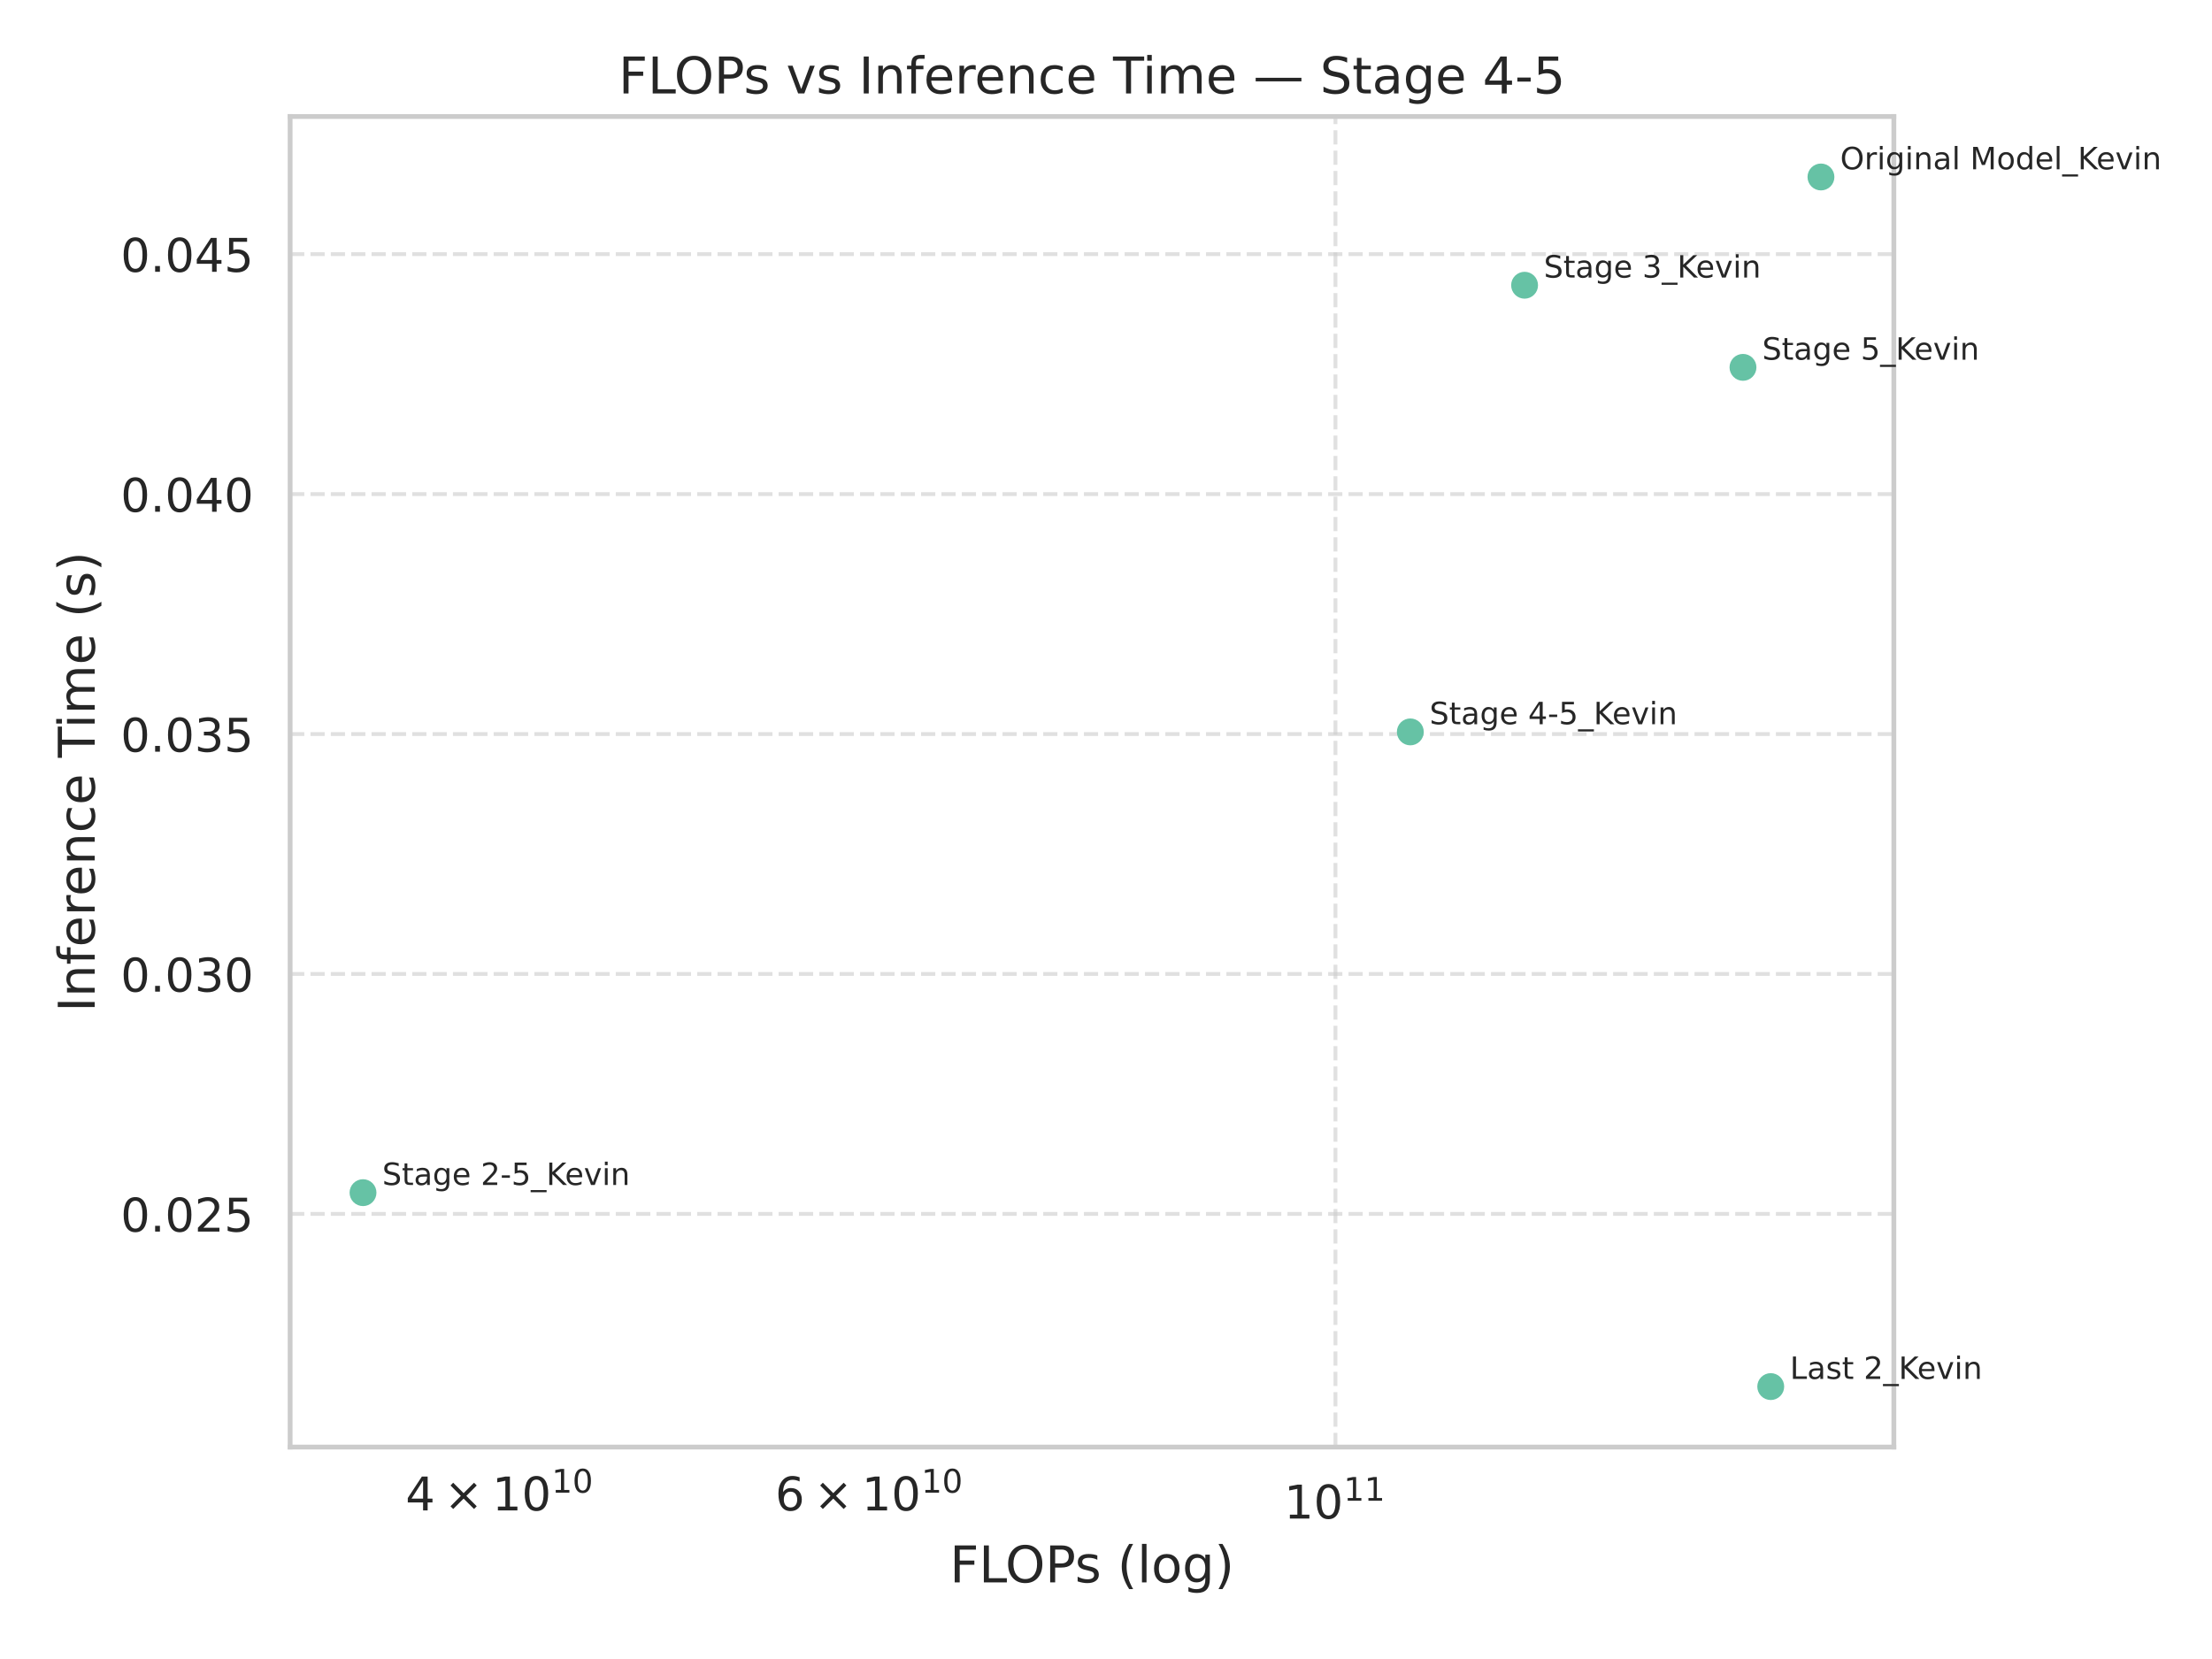
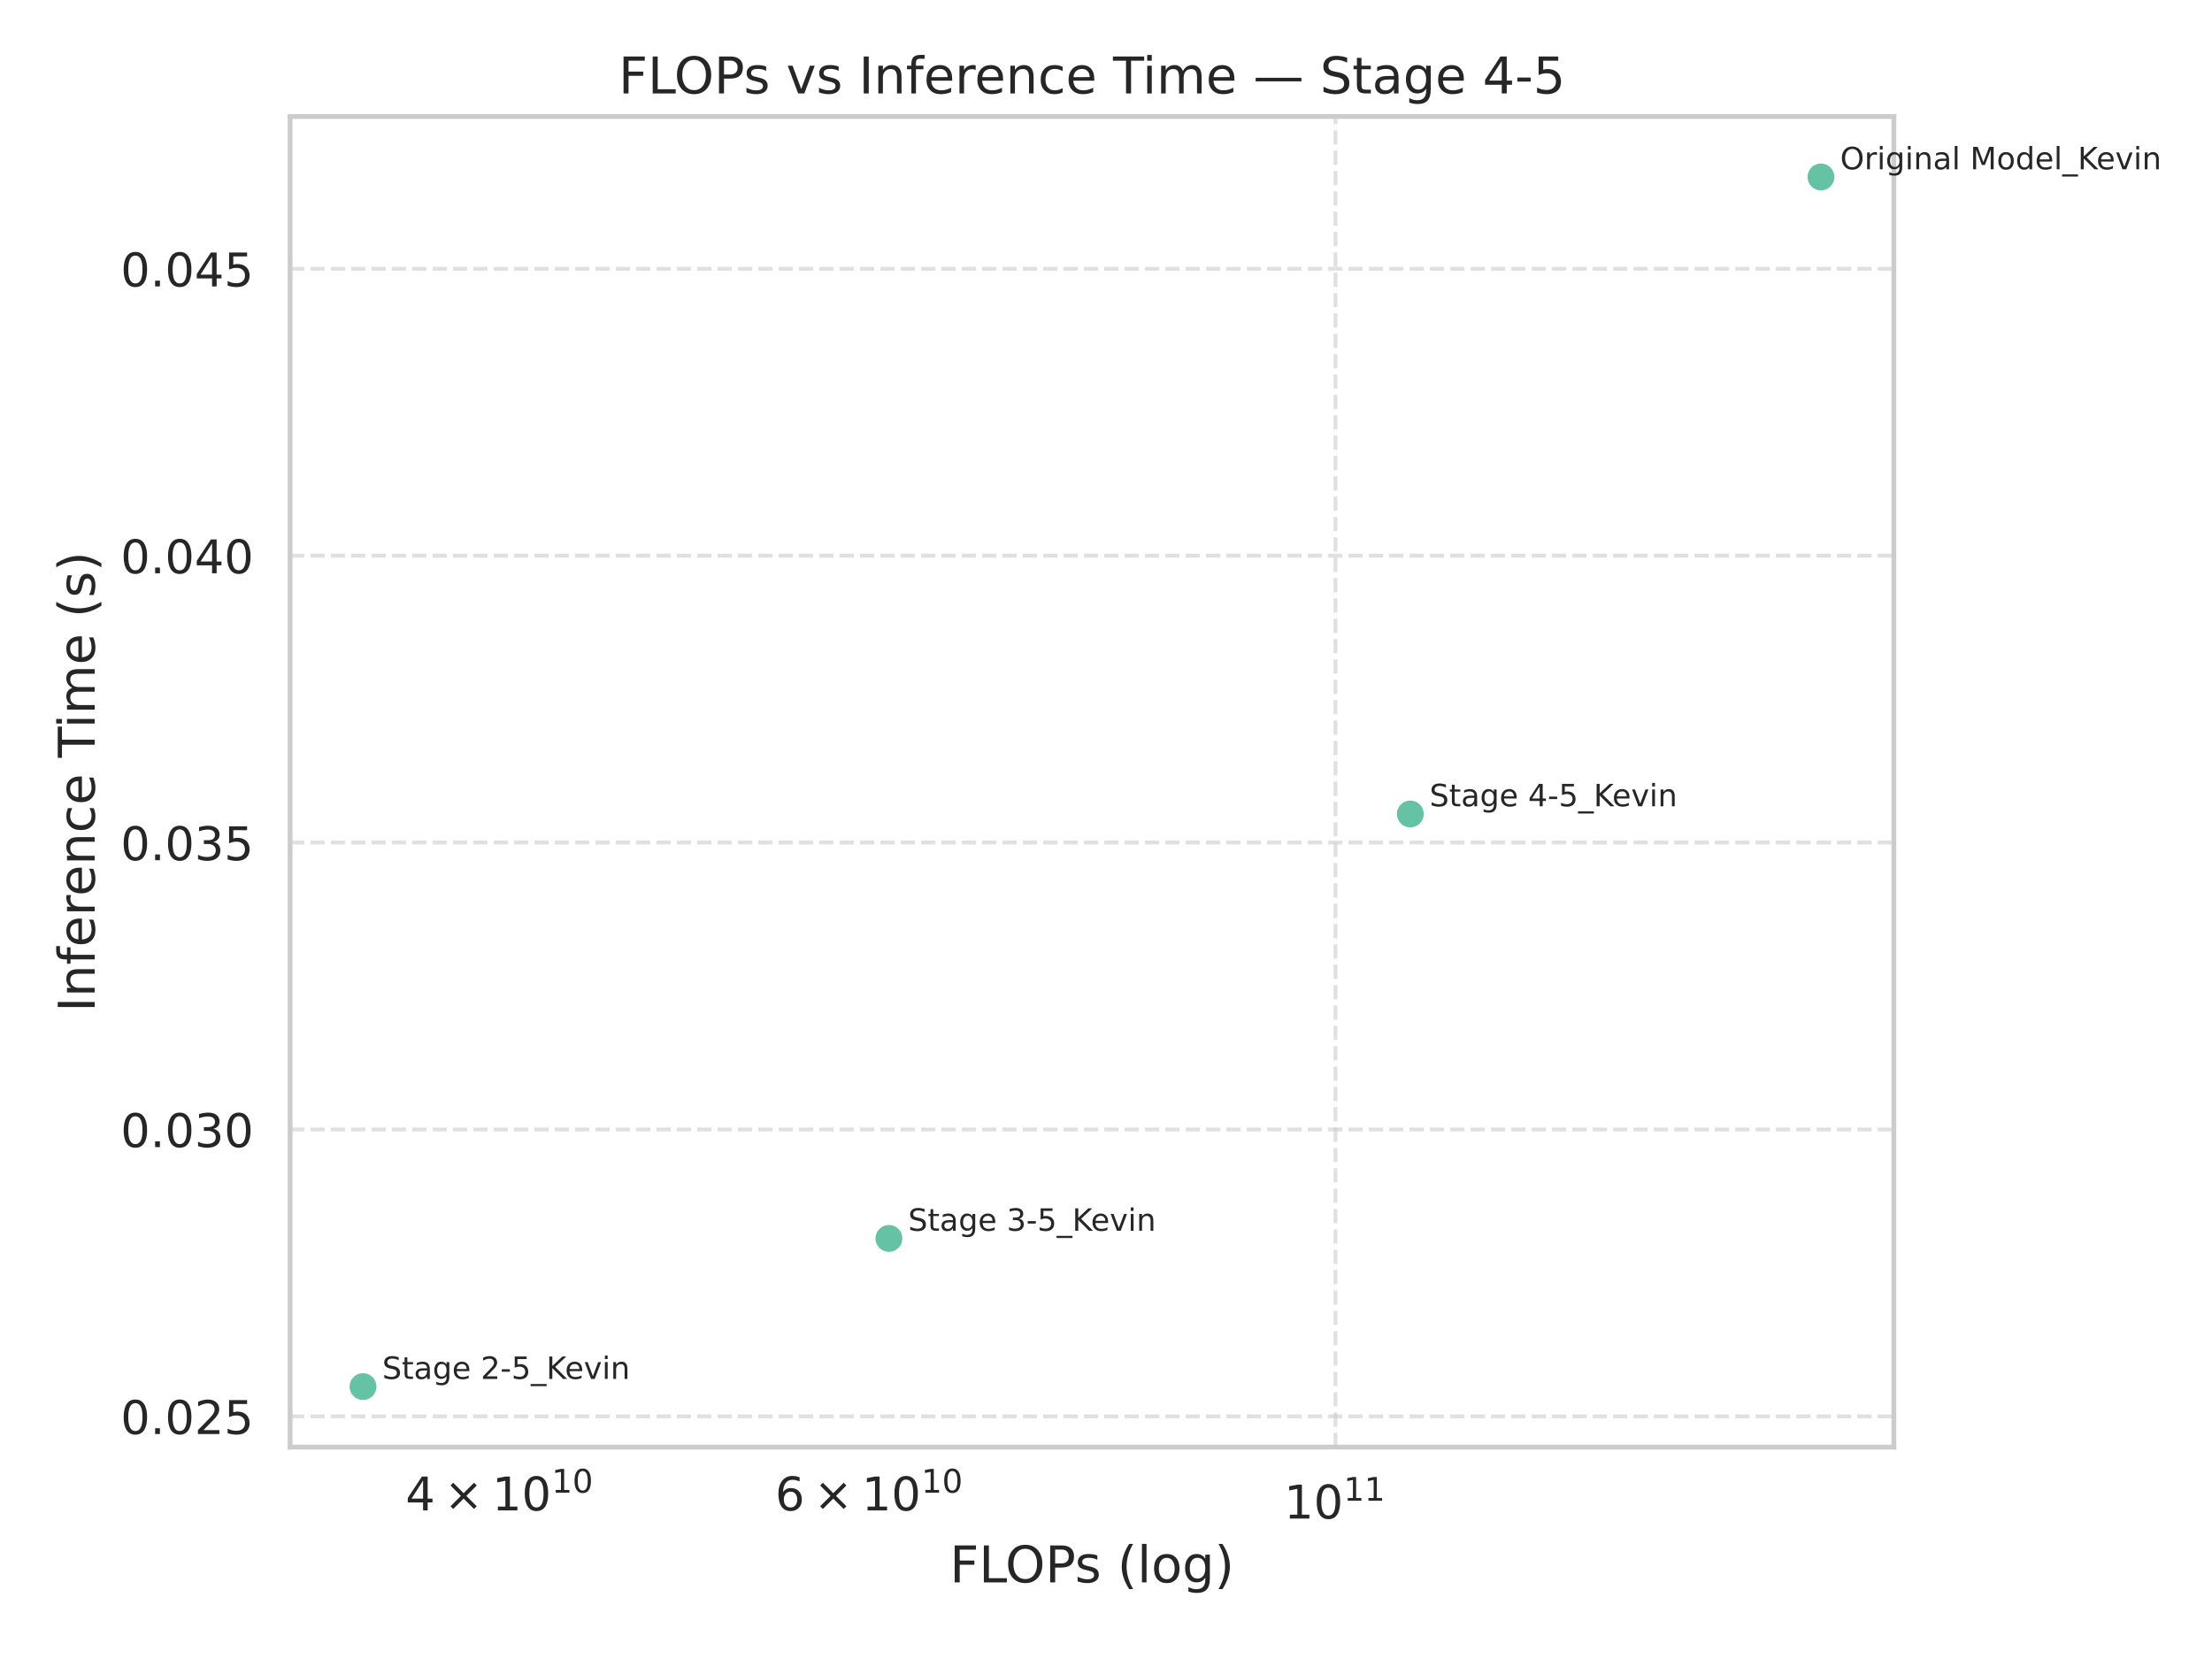
<svg xmlns="http://www.w3.org/2000/svg" xmlns:xlink="http://www.w3.org/1999/xlink" width="576pt" height="432pt" viewBox="0 0 576 432" version="1.1">
  <defs>
    <style type="text/css">*{stroke-linejoin: round; stroke-linecap: butt}</style>
  </defs>
  <g id="figure_1">
    <g id="patch_1">
      <path d="M 0 432  L 576 432  L 576 0  L 0 0  z " style="fill: #ffffff" />
    </g>
    <g id="axes_1">
      <g id="patch_2">
        <path d="M 75.546 376.812  L 493.155 376.812  L 493.155 30.336  L 75.546 30.336  z " style="fill: #ffffff" />
      </g>
      <g id="matplotlib.axis_1">
        <g id="xtick_1">
          <g id="line2d_1">
-             <path d="M 347.749 376.812  L 347.749 30.336  " clip-path="url(#p29e7f3ddb4)" style="fill: none; stroke-dasharray: 3.7,1.6; stroke-dashoffset: 0; stroke: #cccccc; stroke-opacity: 0.6" />
+             <path d="M 347.749 376.812  L 347.749 30.336  " clip-path="url(#p0898d10309)" style="fill: none; stroke-dasharray: 3.7,1.6; stroke-dashoffset: 0; stroke: #cccccc; stroke-opacity: 0.6" />
          </g>
          <g id="text_1">
            <g style="fill: #262626" transform="translate(334.3782 395.5061) scale(0.121 -0.121)">
              <defs>
                <path id="DejaVuSans-31" d="M 794 531  L 1825 531  L 1825 4091  L 703 3866  L 703 4441  L 1819 4666  L 2450 4666  L 2450 531  L 3481 531  L 3481 0  L 794 0  L 794 531  z " transform="scale(0.015625)" />
                <path id="DejaVuSans-30" d="M 2034 4250  Q 1547 4250 1301 3770  Q 1056 3291 1056 2328  Q 1056 1369 1301 889  Q 1547 409 2034 409  Q 2525 409 2770 889  Q 3016 1369 3016 2328  Q 3016 3291 2770 3770  Q 2525 4250 2034 4250  z M 2034 4750  Q 2819 4750 3233 4129  Q 3647 3509 3647 2328  Q 3647 1150 3233 529  Q 2819 -91 2034 -91  Q 1250 -91 836 529  Q 422 1150 422 2328  Q 422 3509 836 4129  Q 1250 4750 2034 4750  z " transform="scale(0.015625)" />
              </defs>
              <use xlink:href="#DejaVuSans-31" transform="translate(0 0.684375)" />
              <use xlink:href="#DejaVuSans-30" transform="translate(63.62305 0.684375)" />
              <use xlink:href="#DejaVuSans-31" transform="translate(128.2031 38.96563) scale(0.7)" />
              <use xlink:href="#DejaVuSans-31" transform="translate(172.7393 38.96563) scale(0.7)" />
            </g>
          </g>
        </g>
        <g id="xtick_2">
          <g id="text_2">
            <g style="fill: #262626" transform="translate(105.5973 393.4061) scale(0.121 -0.121)">
              <defs>
                <path id="DejaVuSans-34" d="M 2419 4116  L 825 1625  L 2419 1625  L 2419 4116  z M 2253 4666  L 3047 4666  L 3047 1625  L 3713 1625  L 3713 1100  L 3047 1100  L 3047 0  L 2419 0  L 2419 1100  L 313 1100  L 313 1709  L 2253 4666  z " transform="scale(0.015625)" />
                <path id="DejaVuSans-d7" d="M 4488 3438  L 3059 2003  L 4488 575  L 4116 197  L 2681 1631  L 1247 197  L 878 575  L 2303 2003  L 878 3438  L 1247 3816  L 2681 2381  L 4116 3816  L 4488 3438  z " transform="scale(0.015625)" />
              </defs>
              <use xlink:href="#DejaVuSans-34" transform="translate(0 0.765625)" />
              <use xlink:href="#DejaVuSans-d7" transform="translate(83.10547 0.765625)" />
              <use xlink:href="#DejaVuSans-31" transform="translate(186.377 0.765625)" />
              <use xlink:href="#DejaVuSans-30" transform="translate(250 0.765625)" />
              <use xlink:href="#DejaVuSans-31" transform="translate(314.5801 39.04688) scale(0.7)" />
              <use xlink:href="#DejaVuSans-30" transform="translate(359.1162 39.04688) scale(0.7)" />
            </g>
          </g>
        </g>
        <g id="xtick_3" />
        <g id="xtick_4">
          <g id="text_3">
            <g style="fill: #262626" transform="translate(201.8549 393.4061) scale(0.121 -0.121)">
              <defs>
                <path id="DejaVuSans-36" d="M 2113 2584  Q 1688 2584 1439 2293  Q 1191 2003 1191 1497  Q 1191 994 1439 701  Q 1688 409 2113 409  Q 2538 409 2786 701  Q 3034 994 3034 1497  Q 3034 2003 2786 2293  Q 2538 2584 2113 2584  z M 3366 4563  L 3366 3988  Q 3128 4100 2886 4159  Q 2644 4219 2406 4219  Q 1781 4219 1451 3797  Q 1122 3375 1075 2522  Q 1259 2794 1537 2939  Q 1816 3084 2150 3084  Q 2853 3084 3261 2657  Q 3669 2231 3669 1497  Q 3669 778 3244 343  Q 2819 -91 2113 -91  Q 1303 -91 875 529  Q 447 1150 447 2328  Q 447 3434 972 4092  Q 1497 4750 2381 4750  Q 2619 4750 2861 4703  Q 3103 4656 3366 4563  z " transform="scale(0.015625)" />
              </defs>
              <use xlink:href="#DejaVuSans-36" transform="translate(0 0.765625)" />
              <use xlink:href="#DejaVuSans-d7" transform="translate(83.10547 0.765625)" />
              <use xlink:href="#DejaVuSans-31" transform="translate(186.377 0.765625)" />
              <use xlink:href="#DejaVuSans-30" transform="translate(250 0.765625)" />
              <use xlink:href="#DejaVuSans-31" transform="translate(314.5801 39.04688) scale(0.7)" />
              <use xlink:href="#DejaVuSans-30" transform="translate(359.1162 39.04688) scale(0.7)" />
            </g>
          </g>
        </g>
        <g id="xtick_5" />
        <g id="xtick_6" />
        <g id="xtick_7" />
        <g id="text_4">
          <g style="fill: #262626" transform="translate(247.309 412.0525) scale(0.132 -0.132)">
            <defs>
              <path id="DejaVuSans-46" d="M 628 4666  L 3309 4666  L 3309 4134  L 1259 4134  L 1259 2759  L 3109 2759  L 3109 2228  L 1259 2228  L 1259 0  L 628 0  L 628 4666  z " transform="scale(0.015625)" />
              <path id="DejaVuSans-4c" d="M 628 4666  L 1259 4666  L 1259 531  L 3531 531  L 3531 0  L 628 0  L 628 4666  z " transform="scale(0.015625)" />
              <path id="DejaVuSans-4f" d="M 2522 4238  Q 1834 4238 1429 3725  Q 1025 3213 1025 2328  Q 1025 1447 1429 934  Q 1834 422 2522 422  Q 3209 422 3611 934  Q 4013 1447 4013 2328  Q 4013 3213 3611 3725  Q 3209 4238 2522 4238  z M 2522 4750  Q 3503 4750 4090 4092  Q 4678 3434 4678 2328  Q 4678 1225 4090 567  Q 3503 -91 2522 -91  Q 1538 -91 948 565  Q 359 1222 359 2328  Q 359 3434 948 4092  Q 1538 4750 2522 4750  z " transform="scale(0.015625)" />
              <path id="DejaVuSans-50" d="M 1259 4147  L 1259 2394  L 2053 2394  Q 2494 2394 2734 2622  Q 2975 2850 2975 3272  Q 2975 3691 2734 3919  Q 2494 4147 2053 4147  L 1259 4147  z M 628 4666  L 2053 4666  Q 2838 4666 3239 4311  Q 3641 3956 3641 3272  Q 3641 2581 3239 2228  Q 2838 1875 2053 1875  L 1259 1875  L 1259 0  L 628 0  L 628 4666  z " transform="scale(0.015625)" />
              <path id="DejaVuSans-73" d="M 2834 3397  L 2834 2853  Q 2591 2978 2328 3040  Q 2066 3103 1784 3103  Q 1356 3103 1142 2972  Q 928 2841 928 2578  Q 928 2378 1081 2264  Q 1234 2150 1697 2047  L 1894 2003  Q 2506 1872 2764 1633  Q 3022 1394 3022 966  Q 3022 478 2636 193  Q 2250 -91 1575 -91  Q 1294 -91 989 -36  Q 684 19 347 128  L 347 722  Q 666 556 975 473  Q 1284 391 1588 391  Q 1994 391 2212 530  Q 2431 669 2431 922  Q 2431 1156 2273 1281  Q 2116 1406 1581 1522  L 1381 1569  Q 847 1681 609 1914  Q 372 2147 372 2553  Q 372 3047 722 3315  Q 1072 3584 1716 3584  Q 2034 3584 2315 3537  Q 2597 3491 2834 3397  z " transform="scale(0.015625)" />
              <path id="DejaVuSans-20" transform="scale(0.015625)" />
              <path id="DejaVuSans-28" d="M 1984 4856  Q 1566 4138 1362 3434  Q 1159 2731 1159 2009  Q 1159 1288 1364 580  Q 1569 -128 1984 -844  L 1484 -844  Q 1016 -109 783 600  Q 550 1309 550 2009  Q 550 2706 781 3412  Q 1013 4119 1484 4856  L 1984 4856  z " transform="scale(0.015625)" />
              <path id="DejaVuSans-6c" d="M 603 4863  L 1178 4863  L 1178 0  L 603 0  L 603 4863  z " transform="scale(0.015625)" />
              <path id="DejaVuSans-6f" d="M 1959 3097  Q 1497 3097 1228 2736  Q 959 2375 959 1747  Q 959 1119 1226 758  Q 1494 397 1959 397  Q 2419 397 2687 759  Q 2956 1122 2956 1747  Q 2956 2369 2687 2733  Q 2419 3097 1959 3097  z M 1959 3584  Q 2709 3584 3137 3096  Q 3566 2609 3566 1747  Q 3566 888 3137 398  Q 2709 -91 1959 -91  Q 1206 -91 779 398  Q 353 888 353 1747  Q 353 2609 779 3096  Q 1206 3584 1959 3584  z " transform="scale(0.015625)" />
              <path id="DejaVuSans-67" d="M 2906 1791  Q 2906 2416 2648 2759  Q 2391 3103 1925 3103  Q 1463 3103 1205 2759  Q 947 2416 947 1791  Q 947 1169 1205 825  Q 1463 481 1925 481  Q 2391 481 2648 825  Q 2906 1169 2906 1791  z M 3481 434  Q 3481 -459 3084 -895  Q 2688 -1331 1869 -1331  Q 1566 -1331 1297 -1286  Q 1028 -1241 775 -1147  L 775 -588  Q 1028 -725 1275 -790  Q 1522 -856 1778 -856  Q 2344 -856 2625 -561  Q 2906 -266 2906 331  L 2906 616  Q 2728 306 2450 153  Q 2172 0 1784 0  Q 1141 0 747 490  Q 353 981 353 1791  Q 353 2603 747 3093  Q 1141 3584 1784 3584  Q 2172 3584 2450 3431  Q 2728 3278 2906 2969  L 2906 3500  L 3481 3500  L 3481 434  z " transform="scale(0.015625)" />
              <path id="DejaVuSans-29" d="M 513 4856  L 1013 4856  Q 1481 4119 1714 3412  Q 1947 2706 1947 2009  Q 1947 1309 1714 600  Q 1481 -109 1013 -844  L 513 -844  Q 928 -128 1133 580  Q 1338 1288 1338 2009  Q 1338 2731 1133 3434  Q 928 4138 513 4856  z " transform="scale(0.015625)" />
            </defs>
            <use xlink:href="#DejaVuSans-46" />
            <use xlink:href="#DejaVuSans-4c" transform="translate(57.51953 0)" />
            <use xlink:href="#DejaVuSans-4f" transform="translate(109.6074 0)" />
            <use xlink:href="#DejaVuSans-50" transform="translate(188.3184 0)" />
            <use xlink:href="#DejaVuSans-73" transform="translate(246.8711 0)" />
            <use xlink:href="#DejaVuSans-20" transform="translate(298.9707 0)" />
            <use xlink:href="#DejaVuSans-28" transform="translate(330.7578 0)" />
            <use xlink:href="#DejaVuSans-6c" transform="translate(369.7715 0)" />
            <use xlink:href="#DejaVuSans-6f" transform="translate(397.5547 0)" />
            <use xlink:href="#DejaVuSans-67" transform="translate(458.7363 0)" />
            <use xlink:href="#DejaVuSans-29" transform="translate(522.2129 0)" />
          </g>
        </g>
      </g>
      <g id="matplotlib.axis_2">
        <g id="ytick_1">
          <g id="line2d_2">
-             <path d="M 75.546 316.105  L 493.155 316.105  " clip-path="url(#p29e7f3ddb4)" style="fill: none; stroke-dasharray: 3.7,1.6; stroke-dashoffset: 0; stroke: #cccccc; stroke-opacity: 0.6" />
+             <path d="M 75.546 368.813  L 493.155 368.813  " clip-path="url(#p0898d10309)" style="fill: none; stroke-dasharray: 3.7,1.6; stroke-dashoffset: 0; stroke: #cccccc; stroke-opacity: 0.6" />
          </g>
          <g id="text_5">
-             <g style="fill: #262626" transform="translate(31.40597 320.7024) scale(0.121 -0.121)">
+             <g style="fill: #262626" transform="translate(31.40597 373.4096) scale(0.121 -0.121)">
              <defs>
                <path id="DejaVuSans-2e" d="M 684 794  L 1344 794  L 1344 0  L 684 0  L 684 794  z " transform="scale(0.015625)" />
                <path id="DejaVuSans-32" d="M 1228 531  L 3431 531  L 3431 0  L 469 0  L 469 531  Q 828 903 1448 1529  Q 2069 2156 2228 2338  Q 2531 2678 2651 2914  Q 2772 3150 2772 3378  Q 2772 3750 2511 3984  Q 2250 4219 1831 4219  Q 1534 4219 1204 4116  Q 875 4013 500 3803  L 500 4441  Q 881 4594 1212 4672  Q 1544 4750 1819 4750  Q 2544 4750 2975 4387  Q 3406 4025 3406 3419  Q 3406 3131 3298 2873  Q 3191 2616 2906 2266  Q 2828 2175 2409 1742  Q 1991 1309 1228 531  z " transform="scale(0.015625)" />
                <path id="DejaVuSans-35" d="M 691 4666  L 3169 4666  L 3169 4134  L 1269 4134  L 1269 2991  Q 1406 3038 1543 3061  Q 1681 3084 1819 3084  Q 2600 3084 3056 2656  Q 3513 2228 3513 1497  Q 3513 744 3044 326  Q 2575 -91 1722 -91  Q 1428 -91 1123 -41  Q 819 9 494 109  L 494 744  Q 775 591 1075 516  Q 1375 441 1709 441  Q 2250 441 2565 725  Q 2881 1009 2881 1497  Q 2881 1984 2565 2268  Q 2250 2553 1709 2553  Q 1456 2553 1204 2497  Q 953 2441 691 2322  L 691 4666  z " transform="scale(0.015625)" />
              </defs>
              <use xlink:href="#DejaVuSans-30" />
              <use xlink:href="#DejaVuSans-2e" transform="translate(63.62305 0)" />
              <use xlink:href="#DejaVuSans-30" transform="translate(95.41016 0)" />
              <use xlink:href="#DejaVuSans-32" transform="translate(159.0332 0)" />
              <use xlink:href="#DejaVuSans-35" transform="translate(222.6562 0)" />
            </g>
          </g>
        </g>
        <g id="ytick_2">
          <g id="line2d_3">
-             <path d="M 75.546 253.623  L 493.155 253.623  " clip-path="url(#p29e7f3ddb4)" style="fill: none; stroke-dasharray: 3.7,1.6; stroke-dashoffset: 0; stroke: #cccccc; stroke-opacity: 0.6" />
+             <path d="M 75.546 294.106  L 493.155 294.106  " clip-path="url(#p0898d10309)" style="fill: none; stroke-dasharray: 3.7,1.6; stroke-dashoffset: 0; stroke: #cccccc; stroke-opacity: 0.6" />
          </g>
          <g id="text_6">
-             <g style="fill: #262626" transform="translate(31.40597 258.2203) scale(0.121 -0.121)">
+             <g style="fill: #262626" transform="translate(31.40597 298.7026) scale(0.121 -0.121)">
              <defs>
                <path id="DejaVuSans-33" d="M 2597 2516  Q 3050 2419 3304 2112  Q 3559 1806 3559 1356  Q 3559 666 3084 287  Q 2609 -91 1734 -91  Q 1441 -91 1130 -33  Q 819 25 488 141  L 488 750  Q 750 597 1062 519  Q 1375 441 1716 441  Q 2309 441 2620 675  Q 2931 909 2931 1356  Q 2931 1769 2642 2001  Q 2353 2234 1838 2234  L 1294 2234  L 1294 2753  L 1863 2753  Q 2328 2753 2575 2939  Q 2822 3125 2822 3475  Q 2822 3834 2567 4026  Q 2313 4219 1838 4219  Q 1578 4219 1281 4162  Q 984 4106 628 3988  L 628 4550  Q 988 4650 1302 4700  Q 1616 4750 1894 4750  Q 2613 4750 3031 4423  Q 3450 4097 3450 3541  Q 3450 3153 3228 2886  Q 3006 2619 2597 2516  z " transform="scale(0.015625)" />
              </defs>
              <use xlink:href="#DejaVuSans-30" />
              <use xlink:href="#DejaVuSans-2e" transform="translate(63.62305 0)" />
              <use xlink:href="#DejaVuSans-30" transform="translate(95.41016 0)" />
              <use xlink:href="#DejaVuSans-33" transform="translate(159.0332 0)" />
              <use xlink:href="#DejaVuSans-30" transform="translate(222.6562 0)" />
            </g>
          </g>
        </g>
        <g id="ytick_3">
          <g id="line2d_4">
-             <path d="M 75.546 191.141  L 493.155 191.141  " clip-path="url(#p29e7f3ddb4)" style="fill: none; stroke-dasharray: 3.7,1.6; stroke-dashoffset: 0; stroke: #cccccc; stroke-opacity: 0.6" />
+             <path d="M 75.546 219.399  L 493.155 219.399  " clip-path="url(#p0898d10309)" style="fill: none; stroke-dasharray: 3.7,1.6; stroke-dashoffset: 0; stroke: #cccccc; stroke-opacity: 0.6" />
          </g>
          <g id="text_7">
-             <g style="fill: #262626" transform="translate(31.40597 195.7381) scale(0.121 -0.121)">
+             <g style="fill: #262626" transform="translate(31.40597 223.9957) scale(0.121 -0.121)">
              <use xlink:href="#DejaVuSans-30" />
              <use xlink:href="#DejaVuSans-2e" transform="translate(63.62305 0)" />
              <use xlink:href="#DejaVuSans-30" transform="translate(95.41016 0)" />
              <use xlink:href="#DejaVuSans-33" transform="translate(159.0332 0)" />
              <use xlink:href="#DejaVuSans-35" transform="translate(222.6562 0)" />
            </g>
          </g>
        </g>
        <g id="ytick_4">
          <g id="line2d_5">
-             <path d="M 75.546 128.659  L 493.155 128.659  " clip-path="url(#p29e7f3ddb4)" style="fill: none; stroke-dasharray: 3.7,1.6; stroke-dashoffset: 0; stroke: #cccccc; stroke-opacity: 0.6" />
+             <path d="M 75.546 144.692  L 493.155 144.692  " clip-path="url(#p0898d10309)" style="fill: none; stroke-dasharray: 3.7,1.6; stroke-dashoffset: 0; stroke: #cccccc; stroke-opacity: 0.6" />
          </g>
          <g id="text_8">
-             <g style="fill: #262626" transform="translate(31.40597 133.256) scale(0.121 -0.121)">
+             <g style="fill: #262626" transform="translate(31.40597 149.2887) scale(0.121 -0.121)">
              <use xlink:href="#DejaVuSans-30" />
              <use xlink:href="#DejaVuSans-2e" transform="translate(63.62305 0)" />
              <use xlink:href="#DejaVuSans-30" transform="translate(95.41016 0)" />
              <use xlink:href="#DejaVuSans-34" transform="translate(159.0332 0)" />
              <use xlink:href="#DejaVuSans-30" transform="translate(222.6562 0)" />
            </g>
          </g>
        </g>
        <g id="ytick_5">
          <g id="line2d_6">
-             <path d="M 75.546 66.177  L 493.155 66.177  " clip-path="url(#p29e7f3ddb4)" style="fill: none; stroke-dasharray: 3.7,1.6; stroke-dashoffset: 0; stroke: #cccccc; stroke-opacity: 0.6" />
+             <path d="M 75.546 69.985  L 493.155 69.985  " clip-path="url(#p0898d10309)" style="fill: none; stroke-dasharray: 3.7,1.6; stroke-dashoffset: 0; stroke: #cccccc; stroke-opacity: 0.6" />
          </g>
          <g id="text_9">
-             <g style="fill: #262626" transform="translate(31.40597 70.77391) scale(0.121 -0.121)">
+             <g style="fill: #262626" transform="translate(31.40597 74.58173) scale(0.121 -0.121)">
              <use xlink:href="#DejaVuSans-30" />
              <use xlink:href="#DejaVuSans-2e" transform="translate(63.62305 0)" />
              <use xlink:href="#DejaVuSans-30" transform="translate(95.41016 0)" />
              <use xlink:href="#DejaVuSans-34" transform="translate(159.0332 0)" />
              <use xlink:href="#DejaVuSans-35" transform="translate(222.6562 0)" />
            </g>
          </g>
        </g>
        <g id="text_10">
          <g style="fill: #262626" transform="translate(24.66078 263.5185) rotate(-90) scale(0.132 -0.132)">
            <defs>
              <path id="DejaVuSans-49" d="M 628 4666  L 1259 4666  L 1259 0  L 628 0  L 628 4666  z " transform="scale(0.015625)" />
              <path id="DejaVuSans-6e" d="M 3513 2113  L 3513 0  L 2938 0  L 2938 2094  Q 2938 2591 2744 2837  Q 2550 3084 2163 3084  Q 1697 3084 1428 2787  Q 1159 2491 1159 1978  L 1159 0  L 581 0  L 581 3500  L 1159 3500  L 1159 2956  Q 1366 3272 1645 3428  Q 1925 3584 2291 3584  Q 2894 3584 3203 3211  Q 3513 2838 3513 2113  z " transform="scale(0.015625)" />
              <path id="DejaVuSans-66" d="M 2375 4863  L 2375 4384  L 1825 4384  Q 1516 4384 1395 4259  Q 1275 4134 1275 3809  L 1275 3500  L 2222 3500  L 2222 3053  L 1275 3053  L 1275 0  L 697 0  L 697 3053  L 147 3053  L 147 3500  L 697 3500  L 697 3744  Q 697 4328 969 4595  Q 1241 4863 1831 4863  L 2375 4863  z " transform="scale(0.015625)" />
              <path id="DejaVuSans-65" d="M 3597 1894  L 3597 1613  L 953 1613  Q 991 1019 1311 708  Q 1631 397 2203 397  Q 2534 397 2845 478  Q 3156 559 3463 722  L 3463 178  Q 3153 47 2828 -22  Q 2503 -91 2169 -91  Q 1331 -91 842 396  Q 353 884 353 1716  Q 353 2575 817 3079  Q 1281 3584 2069 3584  Q 2775 3584 3186 3129  Q 3597 2675 3597 1894  z M 3022 2063  Q 3016 2534 2758 2815  Q 2500 3097 2075 3097  Q 1594 3097 1305 2825  Q 1016 2553 972 2059  L 3022 2063  z " transform="scale(0.015625)" />
              <path id="DejaVuSans-72" d="M 2631 2963  Q 2534 3019 2420 3045  Q 2306 3072 2169 3072  Q 1681 3072 1420 2755  Q 1159 2438 1159 1844  L 1159 0  L 581 0  L 581 3500  L 1159 3500  L 1159 2956  Q 1341 3275 1631 3429  Q 1922 3584 2338 3584  Q 2397 3584 2469 3576  Q 2541 3569 2628 3553  L 2631 2963  z " transform="scale(0.015625)" />
              <path id="DejaVuSans-63" d="M 3122 3366  L 3122 2828  Q 2878 2963 2633 3030  Q 2388 3097 2138 3097  Q 1578 3097 1268 2742  Q 959 2388 959 1747  Q 959 1106 1268 751  Q 1578 397 2138 397  Q 2388 397 2633 464  Q 2878 531 3122 666  L 3122 134  Q 2881 22 2623 -34  Q 2366 -91 2075 -91  Q 1284 -91 818 406  Q 353 903 353 1747  Q 353 2603 823 3093  Q 1294 3584 2113 3584  Q 2378 3584 2631 3529  Q 2884 3475 3122 3366  z " transform="scale(0.015625)" />
              <path id="DejaVuSans-54" d="M -19 4666  L 3928 4666  L 3928 4134  L 2272 4134  L 2272 0  L 1638 0  L 1638 4134  L -19 4134  L -19 4666  z " transform="scale(0.015625)" />
              <path id="DejaVuSans-69" d="M 603 3500  L 1178 3500  L 1178 0  L 603 0  L 603 3500  z M 603 4863  L 1178 4863  L 1178 4134  L 603 4134  L 603 4863  z " transform="scale(0.015625)" />
              <path id="DejaVuSans-6d" d="M 3328 2828  Q 3544 3216 3844 3400  Q 4144 3584 4550 3584  Q 5097 3584 5394 3201  Q 5691 2819 5691 2113  L 5691 0  L 5113 0  L 5113 2094  Q 5113 2597 4934 2840  Q 4756 3084 4391 3084  Q 3944 3084 3684 2787  Q 3425 2491 3425 1978  L 3425 0  L 2847 0  L 2847 2094  Q 2847 2600 2669 2842  Q 2491 3084 2119 3084  Q 1678 3084 1418 2786  Q 1159 2488 1159 1978  L 1159 0  L 581 0  L 581 3500  L 1159 3500  L 1159 2956  Q 1356 3278 1631 3431  Q 1906 3584 2284 3584  Q 2666 3584 2933 3390  Q 3200 3197 3328 2828  z " transform="scale(0.015625)" />
            </defs>
            <use xlink:href="#DejaVuSans-49" />
            <use xlink:href="#DejaVuSans-6e" transform="translate(29.49219 0)" />
            <use xlink:href="#DejaVuSans-66" transform="translate(92.87109 0)" />
            <use xlink:href="#DejaVuSans-65" transform="translate(128.0762 0)" />
            <use xlink:href="#DejaVuSans-72" transform="translate(189.5996 0)" />
            <use xlink:href="#DejaVuSans-65" transform="translate(228.4629 0)" />
            <use xlink:href="#DejaVuSans-6e" transform="translate(289.9863 0)" />
            <use xlink:href="#DejaVuSans-63" transform="translate(353.3652 0)" />
            <use xlink:href="#DejaVuSans-65" transform="translate(408.3457 0)" />
            <use xlink:href="#DejaVuSans-20" transform="translate(469.8691 0)" />
            <use xlink:href="#DejaVuSans-54" transform="translate(501.6562 0)" />
            <use xlink:href="#DejaVuSans-69" transform="translate(559.6152 0)" />
            <use xlink:href="#DejaVuSans-6d" transform="translate(587.3984 0)" />
            <use xlink:href="#DejaVuSans-65" transform="translate(684.8105 0)" />
            <use xlink:href="#DejaVuSans-20" transform="translate(746.334 0)" />
            <use xlink:href="#DejaVuSans-28" transform="translate(778.1211 0)" />
            <use xlink:href="#DejaVuSans-73" transform="translate(817.1348 0)" />
            <use xlink:href="#DejaVuSans-29" transform="translate(869.2344 0)" />
          </g>
        </g>
      </g>
      <g id="PathCollection_1">
        <defs>
-           <path id="m672e69da23" d="M 0 3  C 0.796 3 1.559 2.684 2.121 2.121  C 2.684 1.559 3 0.796 3 0  C 3 -0.796 2.684 -1.559 2.121 -2.121  C 1.559 -2.684 0.796 -3 0 -3  C -0.796 -3 -1.559 -2.684 -2.121 -2.121  C -2.684 -1.559 -3 -0.796 -3 0  C -3 0.796 -2.684 1.559 -2.121 2.121  C -1.559 2.684 -0.796 3 0 3  z " style="stroke: #66c2a5" />
+           <path id="mdaa3f69b6a" d="M 0 3  C 0.796 3 1.559 2.684 2.121 2.121  C 2.684 1.559 3 0.796 3 0  C 3 -0.796 2.684 -1.559 2.121 -2.121  C 1.559 -2.684 0.796 -3 0 -3  C -0.796 -3 -1.559 -2.684 -2.121 -2.121  C -2.684 -1.559 -3 -0.796 -3 0  C -3 0.796 -2.684 1.559 -2.121 2.121  C -1.559 2.684 -0.796 3 0 3  z " style="stroke: #66c2a5" />
        </defs>
-         <g clip-path="url(#p29e7f3ddb4)">
-           <use xlink:href="#m672e69da23" x="396.999" y="74.275" style="fill: #66c2a5; stroke: #66c2a5" />
-           <use xlink:href="#m672e69da23" x="474.173" y="46.085" style="fill: #66c2a5; stroke: #66c2a5" />
-           <use xlink:href="#m672e69da23" x="94.528" y="310.566" style="fill: #66c2a5; stroke: #66c2a5" />
-           <use xlink:href="#m672e69da23" x="461.097" y="361.063" style="fill: #66c2a5; stroke: #66c2a5" />
-           <use xlink:href="#m672e69da23" x="453.869" y="95.658" style="fill: #66c2a5; stroke: #66c2a5" />
-           <use xlink:href="#m672e69da23" x="367.245" y="190.583" style="fill: #66c2a5; stroke: #66c2a5" />
+         <g clip-path="url(#p0898d10309)">
+           <use xlink:href="#mdaa3f69b6a" x="367.245" y="211.952" style="fill: #66c2a5; stroke: #66c2a5" />
+           <use xlink:href="#mdaa3f69b6a" x="231.477" y="322.485" style="fill: #66c2a5; stroke: #66c2a5" />
+           <use xlink:href="#mdaa3f69b6a" x="474.173" y="46.085" style="fill: #66c2a5; stroke: #66c2a5" />
+           <use xlink:href="#mdaa3f69b6a" x="94.528" y="361.063" style="fill: #66c2a5; stroke: #66c2a5" />
        </g>
      </g>
      <g id="patch_3">
        <path d="M 75.546 376.812  L 75.546 30.336  " style="fill: none; stroke: #cccccc; stroke-width: 1.25; stroke-linejoin: miter; stroke-linecap: square" />
      </g>
      <g id="patch_4">
        <path d="M 493.155 376.812  L 493.155 30.336  " style="fill: none; stroke: #cccccc; stroke-width: 1.25; stroke-linejoin: miter; stroke-linecap: square" />
      </g>
      <g id="patch_5">
        <path d="M 75.546 376.812  L 493.155 376.812  " style="fill: none; stroke: #cccccc; stroke-width: 1.25; stroke-linejoin: miter; stroke-linecap: square" />
      </g>
      <g id="patch_6">
        <path d="M 75.546 30.336  L 493.155 30.336  " style="fill: none; stroke: #cccccc; stroke-width: 1.25; stroke-linejoin: miter; stroke-linecap: square" />
      </g>
      <g id="text_11">
-         <g style="fill: #262626" transform="translate(401.9993 72.27487) scale(0.08 -0.08)">
+         <g style="fill: #262626" transform="translate(372.245 209.9516) scale(0.08 -0.08)">
          <defs>
            <path id="DejaVuSans-53" d="M 3425 4513  L 3425 3897  Q 3066 4069 2747 4153  Q 2428 4238 2131 4238  Q 1616 4238 1336 4038  Q 1056 3838 1056 3469  Q 1056 3159 1242 3001  Q 1428 2844 1947 2747  L 2328 2669  Q 3034 2534 3370 2195  Q 3706 1856 3706 1288  Q 3706 609 3251 259  Q 2797 -91 1919 -91  Q 1588 -91 1214 -16  Q 841 59 441 206  L 441 856  Q 825 641 1194 531  Q 1563 422 1919 422  Q 2459 422 2753 634  Q 3047 847 3047 1241  Q 3047 1584 2836 1778  Q 2625 1972 2144 2069  L 1759 2144  Q 1053 2284 737 2584  Q 422 2884 422 3419  Q 422 4038 858 4394  Q 1294 4750 2059 4750  Q 2388 4750 2728 4690  Q 3069 4631 3425 4513  z " transform="scale(0.015625)" />
            <path id="DejaVuSans-74" d="M 1172 4494  L 1172 3500  L 2356 3500  L 2356 3053  L 1172 3053  L 1172 1153  Q 1172 725 1289 603  Q 1406 481 1766 481  L 2356 481  L 2356 0  L 1766 0  Q 1100 0 847 248  Q 594 497 594 1153  L 594 3053  L 172 3053  L 172 3500  L 594 3500  L 594 4494  L 1172 4494  z " transform="scale(0.015625)" />
            <path id="DejaVuSans-61" d="M 2194 1759  Q 1497 1759 1228 1600  Q 959 1441 959 1056  Q 959 750 1161 570  Q 1363 391 1709 391  Q 2188 391 2477 730  Q 2766 1069 2766 1631  L 2766 1759  L 2194 1759  z M 3341 1997  L 3341 0  L 2766 0  L 2766 531  Q 2569 213 2275 61  Q 1981 -91 1556 -91  Q 1019 -91 701 211  Q 384 513 384 1019  Q 384 1609 779 1909  Q 1175 2209 1959 2209  L 2766 2209  L 2766 2266  Q 2766 2663 2505 2880  Q 2244 3097 1772 3097  Q 1472 3097 1187 3025  Q 903 2953 641 2809  L 641 3341  Q 956 3463 1253 3523  Q 1550 3584 1831 3584  Q 2591 3584 2966 3190  Q 3341 2797 3341 1997  z " transform="scale(0.015625)" />
+             <path id="DejaVuSans-2d" d="M 313 2009  L 1997 2009  L 1997 1497  L 313 1497  L 313 2009  z " transform="scale(0.015625)" />
            <path id="DejaVuSans-5f" d="M 3263 -1063  L 3263 -1509  L -63 -1509  L -63 -1063  L 3263 -1063  z " transform="scale(0.015625)" />
            <path id="DejaVuSans-4b" d="M 628 4666  L 1259 4666  L 1259 2694  L 3353 4666  L 4166 4666  L 1850 2491  L 4331 0  L 3500 0  L 1259 2247  L 1259 0  L 628 0  L 628 4666  z " transform="scale(0.015625)" />
            <path id="DejaVuSans-76" d="M 191 3500  L 800 3500  L 1894 563  L 2988 3500  L 3597 3500  L 2284 0  L 1503 0  L 191 3500  z " transform="scale(0.015625)" />
          </defs>
          <use xlink:href="#DejaVuSans-53" />
          <use xlink:href="#DejaVuSans-74" transform="translate(63.47656 0)" />
          <use xlink:href="#DejaVuSans-61" transform="translate(102.6855 0)" />
          <use xlink:href="#DejaVuSans-67" transform="translate(163.9648 0)" />
          <use xlink:href="#DejaVuSans-65" transform="translate(227.4414 0)" />
          <use xlink:href="#DejaVuSans-20" transform="translate(288.9648 0)" />
+           <use xlink:href="#DejaVuSans-34" transform="translate(320.752 0)" />
+           <use xlink:href="#DejaVuSans-2d" transform="translate(384.375 0)" />
+           <use xlink:href="#DejaVuSans-35" transform="translate(420.459 0)" />
+           <use xlink:href="#DejaVuSans-5f" transform="translate(484.082 0)" />
+           <use xlink:href="#DejaVuSans-4b" transform="translate(534.082 0)" />
+           <use xlink:href="#DejaVuSans-65" transform="translate(594.6582 0)" />
+           <use xlink:href="#DejaVuSans-76" transform="translate(656.1816 0)" />
+           <use xlink:href="#DejaVuSans-69" transform="translate(715.3613 0)" />
+           <use xlink:href="#DejaVuSans-6e" transform="translate(743.1445 0)" />
+         </g>
+       </g>
+       <g id="text_12">
+         <g style="fill: #262626" transform="translate(236.4768 320.4846) scale(0.08 -0.08)">
+           <use xlink:href="#DejaVuSans-53" />
+           <use xlink:href="#DejaVuSans-74" transform="translate(63.47656 0)" />
+           <use xlink:href="#DejaVuSans-61" transform="translate(102.6855 0)" />
+           <use xlink:href="#DejaVuSans-67" transform="translate(163.9648 0)" />
+           <use xlink:href="#DejaVuSans-65" transform="translate(227.4414 0)" />
+           <use xlink:href="#DejaVuSans-20" transform="translate(288.9648 0)" />
          <use xlink:href="#DejaVuSans-33" transform="translate(320.752 0)" />
-           <use xlink:href="#DejaVuSans-5f" transform="translate(384.375 0)" />
-           <use xlink:href="#DejaVuSans-4b" transform="translate(434.375 0)" />
-           <use xlink:href="#DejaVuSans-65" transform="translate(494.9512 0)" />
-           <use xlink:href="#DejaVuSans-76" transform="translate(556.4746 0)" />
-           <use xlink:href="#DejaVuSans-69" transform="translate(615.6543 0)" />
-           <use xlink:href="#DejaVuSans-6e" transform="translate(643.4375 0)" />
-         </g>
-       </g>
-       <g id="text_12">
+           <use xlink:href="#DejaVuSans-2d" transform="translate(384.375 0)" />
+           <use xlink:href="#DejaVuSans-35" transform="translate(420.459 0)" />
+           <use xlink:href="#DejaVuSans-5f" transform="translate(484.082 0)" />
+           <use xlink:href="#DejaVuSans-4b" transform="translate(534.082 0)" />
+           <use xlink:href="#DejaVuSans-65" transform="translate(594.6582 0)" />
+           <use xlink:href="#DejaVuSans-76" transform="translate(656.1816 0)" />
+           <use xlink:href="#DejaVuSans-69" transform="translate(715.3613 0)" />
+           <use xlink:href="#DejaVuSans-6e" transform="translate(743.1445 0)" />
+         </g>
+       </g>
+       <g id="text_13">
        <g style="fill: #262626" transform="translate(479.1727 44.08491) scale(0.08 -0.08)">
          <defs>
            <path id="DejaVuSans-4d" d="M 628 4666  L 1569 4666  L 2759 1491  L 3956 4666  L 4897 4666  L 4897 0  L 4281 0  L 4281 4097  L 3078 897  L 2444 897  L 1241 4097  L 1241 0  L 628 0  L 628 4666  z " transform="scale(0.015625)" />
            <path id="DejaVuSans-64" d="M 2906 2969  L 2906 4863  L 3481 4863  L 3481 0  L 2906 0  L 2906 525  Q 2725 213 2448 61  Q 2172 -91 1784 -91  Q 1150 -91 751 415  Q 353 922 353 1747  Q 353 2572 751 3078  Q 1150 3584 1784 3584  Q 2172 3584 2448 3432  Q 2725 3281 2906 2969  z M 947 1747  Q 947 1113 1208 752  Q 1469 391 1925 391  Q 2381 391 2643 752  Q 2906 1113 2906 1747  Q 2906 2381 2643 2742  Q 2381 3103 1925 3103  Q 1469 3103 1208 2742  Q 947 2381 947 1747  z " transform="scale(0.015625)" />
          </defs>
          <use xlink:href="#DejaVuSans-4f" />
          <use xlink:href="#DejaVuSans-72" transform="translate(78.71094 0)" />
          <use xlink:href="#DejaVuSans-69" transform="translate(119.8242 0)" />
          <use xlink:href="#DejaVuSans-67" transform="translate(147.6074 0)" />
          <use xlink:href="#DejaVuSans-69" transform="translate(211.084 0)" />
          <use xlink:href="#DejaVuSans-6e" transform="translate(238.8672 0)" />
          <use xlink:href="#DejaVuSans-61" transform="translate(302.2461 0)" />
          <use xlink:href="#DejaVuSans-6c" transform="translate(363.5254 0)" />
          <use xlink:href="#DejaVuSans-20" transform="translate(391.3086 0)" />
          <use xlink:href="#DejaVuSans-4d" transform="translate(423.0957 0)" />
          <use xlink:href="#DejaVuSans-6f" transform="translate(509.375 0)" />
          <use xlink:href="#DejaVuSans-64" transform="translate(570.5566 0)" />
          <use xlink:href="#DejaVuSans-65" transform="translate(634.0332 0)" />
          <use xlink:href="#DejaVuSans-6c" transform="translate(695.5566 0)" />
          <use xlink:href="#DejaVuSans-5f" transform="translate(723.3398 0)" />
          <use xlink:href="#DejaVuSans-4b" transform="translate(773.3398 0)" />
          <use xlink:href="#DejaVuSans-65" transform="translate(833.916 0)" />
          <use xlink:href="#DejaVuSans-76" transform="translate(895.4395 0)" />
          <use xlink:href="#DejaVuSans-69" transform="translate(954.6191 0)" />
          <use xlink:href="#DejaVuSans-6e" transform="translate(982.4023 0)" />
        </g>
      </g>
-       <g id="text_13">
-         <g style="fill: #262626" transform="translate(99.52822 308.5655) scale(0.08 -0.08)">
-           <defs>
-             <path id="DejaVuSans-2d" d="M 313 2009  L 1997 2009  L 1997 1497  L 313 1497  L 313 2009  z " transform="scale(0.015625)" />
-           </defs>
+       <g id="text_14">
+         <g style="fill: #262626" transform="translate(99.52822 359.0631) scale(0.08 -0.08)">
          <use xlink:href="#DejaVuSans-53" />
          <use xlink:href="#DejaVuSans-74" transform="translate(63.47656 0)" />
          <use xlink:href="#DejaVuSans-61" transform="translate(102.6855 0)" />
          <use xlink:href="#DejaVuSans-67" transform="translate(163.9648 0)" />
          <use xlink:href="#DejaVuSans-65" transform="translate(227.4414 0)" />
          <use xlink:href="#DejaVuSans-20" transform="translate(288.9648 0)" />
          <use xlink:href="#DejaVuSans-32" transform="translate(320.752 0)" />
          <use xlink:href="#DejaVuSans-2d" transform="translate(384.375 0)" />
          <use xlink:href="#DejaVuSans-35" transform="translate(420.459 0)" />
          <use xlink:href="#DejaVuSans-5f" transform="translate(484.082 0)" />
          <use xlink:href="#DejaVuSans-4b" transform="translate(534.082 0)" />
          <use xlink:href="#DejaVuSans-65" transform="translate(594.6582 0)" />
          <use xlink:href="#DejaVuSans-76" transform="translate(656.1816 0)" />
          <use xlink:href="#DejaVuSans-69" transform="translate(715.3613 0)" />
          <use xlink:href="#DejaVuSans-6e" transform="translate(743.1445 0)" />
        </g>
      </g>
-       <g id="text_14">
-         <g style="fill: #262626" transform="translate(466.0966 359.0631) scale(0.08 -0.08)">
-           <use xlink:href="#DejaVuSans-4c" />
-           <use xlink:href="#DejaVuSans-61" transform="translate(55.71289 0)" />
-           <use xlink:href="#DejaVuSans-73" transform="translate(116.9922 0)" />
-           <use xlink:href="#DejaVuSans-74" transform="translate(169.0918 0)" />
-           <use xlink:href="#DejaVuSans-20" transform="translate(208.3008 0)" />
-           <use xlink:href="#DejaVuSans-32" transform="translate(240.0879 0)" />
-           <use xlink:href="#DejaVuSans-5f" transform="translate(303.7109 0)" />
-           <use xlink:href="#DejaVuSans-4b" transform="translate(353.7109 0)" />
-           <use xlink:href="#DejaVuSans-65" transform="translate(414.2871 0)" />
-           <use xlink:href="#DejaVuSans-76" transform="translate(475.8105 0)" />
-           <use xlink:href="#DejaVuSans-69" transform="translate(534.9902 0)" />
-           <use xlink:href="#DejaVuSans-6e" transform="translate(562.7734 0)" />
-         </g>
-       </g>
      <g id="text_15">
-         <g style="fill: #262626" transform="translate(458.8685 93.65833) scale(0.08 -0.08)">
-           <use xlink:href="#DejaVuSans-53" />
-           <use xlink:href="#DejaVuSans-74" transform="translate(63.47656 0)" />
-           <use xlink:href="#DejaVuSans-61" transform="translate(102.6855 0)" />
-           <use xlink:href="#DejaVuSans-67" transform="translate(163.9648 0)" />
-           <use xlink:href="#DejaVuSans-65" transform="translate(227.4414 0)" />
-           <use xlink:href="#DejaVuSans-20" transform="translate(288.9648 0)" />
-           <use xlink:href="#DejaVuSans-35" transform="translate(320.752 0)" />
-           <use xlink:href="#DejaVuSans-5f" transform="translate(384.375 0)" />
-           <use xlink:href="#DejaVuSans-4b" transform="translate(434.375 0)" />
-           <use xlink:href="#DejaVuSans-65" transform="translate(494.9512 0)" />
-           <use xlink:href="#DejaVuSans-76" transform="translate(556.4746 0)" />
-           <use xlink:href="#DejaVuSans-69" transform="translate(615.6543 0)" />
-           <use xlink:href="#DejaVuSans-6e" transform="translate(643.4375 0)" />
-         </g>
-       </g>
-       <g id="text_16">
-         <g style="fill: #262626" transform="translate(372.245 188.5829) scale(0.08 -0.08)">
-           <use xlink:href="#DejaVuSans-53" />
-           <use xlink:href="#DejaVuSans-74" transform="translate(63.47656 0)" />
-           <use xlink:href="#DejaVuSans-61" transform="translate(102.6855 0)" />
-           <use xlink:href="#DejaVuSans-67" transform="translate(163.9648 0)" />
-           <use xlink:href="#DejaVuSans-65" transform="translate(227.4414 0)" />
-           <use xlink:href="#DejaVuSans-20" transform="translate(288.9648 0)" />
-           <use xlink:href="#DejaVuSans-34" transform="translate(320.752 0)" />
-           <use xlink:href="#DejaVuSans-2d" transform="translate(384.375 0)" />
-           <use xlink:href="#DejaVuSans-35" transform="translate(420.459 0)" />
-           <use xlink:href="#DejaVuSans-5f" transform="translate(484.082 0)" />
-           <use xlink:href="#DejaVuSans-4b" transform="translate(534.082 0)" />
-           <use xlink:href="#DejaVuSans-65" transform="translate(594.6582 0)" />
-           <use xlink:href="#DejaVuSans-76" transform="translate(656.1816 0)" />
-           <use xlink:href="#DejaVuSans-69" transform="translate(715.3613 0)" />
-           <use xlink:href="#DejaVuSans-6e" transform="translate(743.1445 0)" />
-         </g>
-       </g>
-       <g id="text_17">
        <g style="fill: #262626" transform="translate(161.0748 24.336) scale(0.132 -0.132)">
          <defs>
            <path id="DejaVuSans-2014" d="M 313 1978  L 6088 1978  L 6088 1528  L 313 1528  L 313 1978  z " transform="scale(0.015625)" />
          </defs>
          <use xlink:href="#DejaVuSans-46" />
          <use xlink:href="#DejaVuSans-4c" transform="translate(57.51953 0)" />
          <use xlink:href="#DejaVuSans-4f" transform="translate(109.6074 0)" />
          <use xlink:href="#DejaVuSans-50" transform="translate(188.3184 0)" />
          <use xlink:href="#DejaVuSans-73" transform="translate(246.8711 0)" />
          <use xlink:href="#DejaVuSans-20" transform="translate(298.9707 0)" />
          <use xlink:href="#DejaVuSans-76" transform="translate(330.7578 0)" />
          <use xlink:href="#DejaVuSans-73" transform="translate(389.9375 0)" />
          <use xlink:href="#DejaVuSans-20" transform="translate(442.0371 0)" />
          <use xlink:href="#DejaVuSans-49" transform="translate(473.8242 0)" />
          <use xlink:href="#DejaVuSans-6e" transform="translate(503.3164 0)" />
          <use xlink:href="#DejaVuSans-66" transform="translate(566.6953 0)" />
          <use xlink:href="#DejaVuSans-65" transform="translate(601.9004 0)" />
          <use xlink:href="#DejaVuSans-72" transform="translate(663.4238 0)" />
          <use xlink:href="#DejaVuSans-65" transform="translate(702.2871 0)" />
          <use xlink:href="#DejaVuSans-6e" transform="translate(763.8105 0)" />
          <use xlink:href="#DejaVuSans-63" transform="translate(827.1895 0)" />
          <use xlink:href="#DejaVuSans-65" transform="translate(882.1699 0)" />
          <use xlink:href="#DejaVuSans-20" transform="translate(943.6934 0)" />
          <use xlink:href="#DejaVuSans-54" transform="translate(975.4805 0)" />
          <use xlink:href="#DejaVuSans-69" transform="translate(1033.439 0)" />
          <use xlink:href="#DejaVuSans-6d" transform="translate(1061.223 0)" />
          <use xlink:href="#DejaVuSans-65" transform="translate(1158.635 0)" />
          <use xlink:href="#DejaVuSans-20" transform="translate(1220.158 0)" />
          <use xlink:href="#DejaVuSans-2014" transform="translate(1251.945 0)" />
          <use xlink:href="#DejaVuSans-20" transform="translate(1351.945 0)" />
          <use xlink:href="#DejaVuSans-53" transform="translate(1383.732 0)" />
          <use xlink:href="#DejaVuSans-74" transform="translate(1447.209 0)" />
          <use xlink:href="#DejaVuSans-61" transform="translate(1486.418 0)" />
          <use xlink:href="#DejaVuSans-67" transform="translate(1547.697 0)" />
          <use xlink:href="#DejaVuSans-65" transform="translate(1611.174 0)" />
          <use xlink:href="#DejaVuSans-20" transform="translate(1672.697 0)" />
          <use xlink:href="#DejaVuSans-34" transform="translate(1704.484 0)" />
          <use xlink:href="#DejaVuSans-2d" transform="translate(1768.107 0)" />
          <use xlink:href="#DejaVuSans-35" transform="translate(1804.191 0)" />
        </g>
      </g>
    </g>
  </g>
  <defs>
-     <clipPath id="p29e7f3ddb4">
+     <clipPath id="p0898d10309">
      <rect x="75.546" y="30.336" width="417.609" height="346.476" />
    </clipPath>
  </defs>
</svg>
